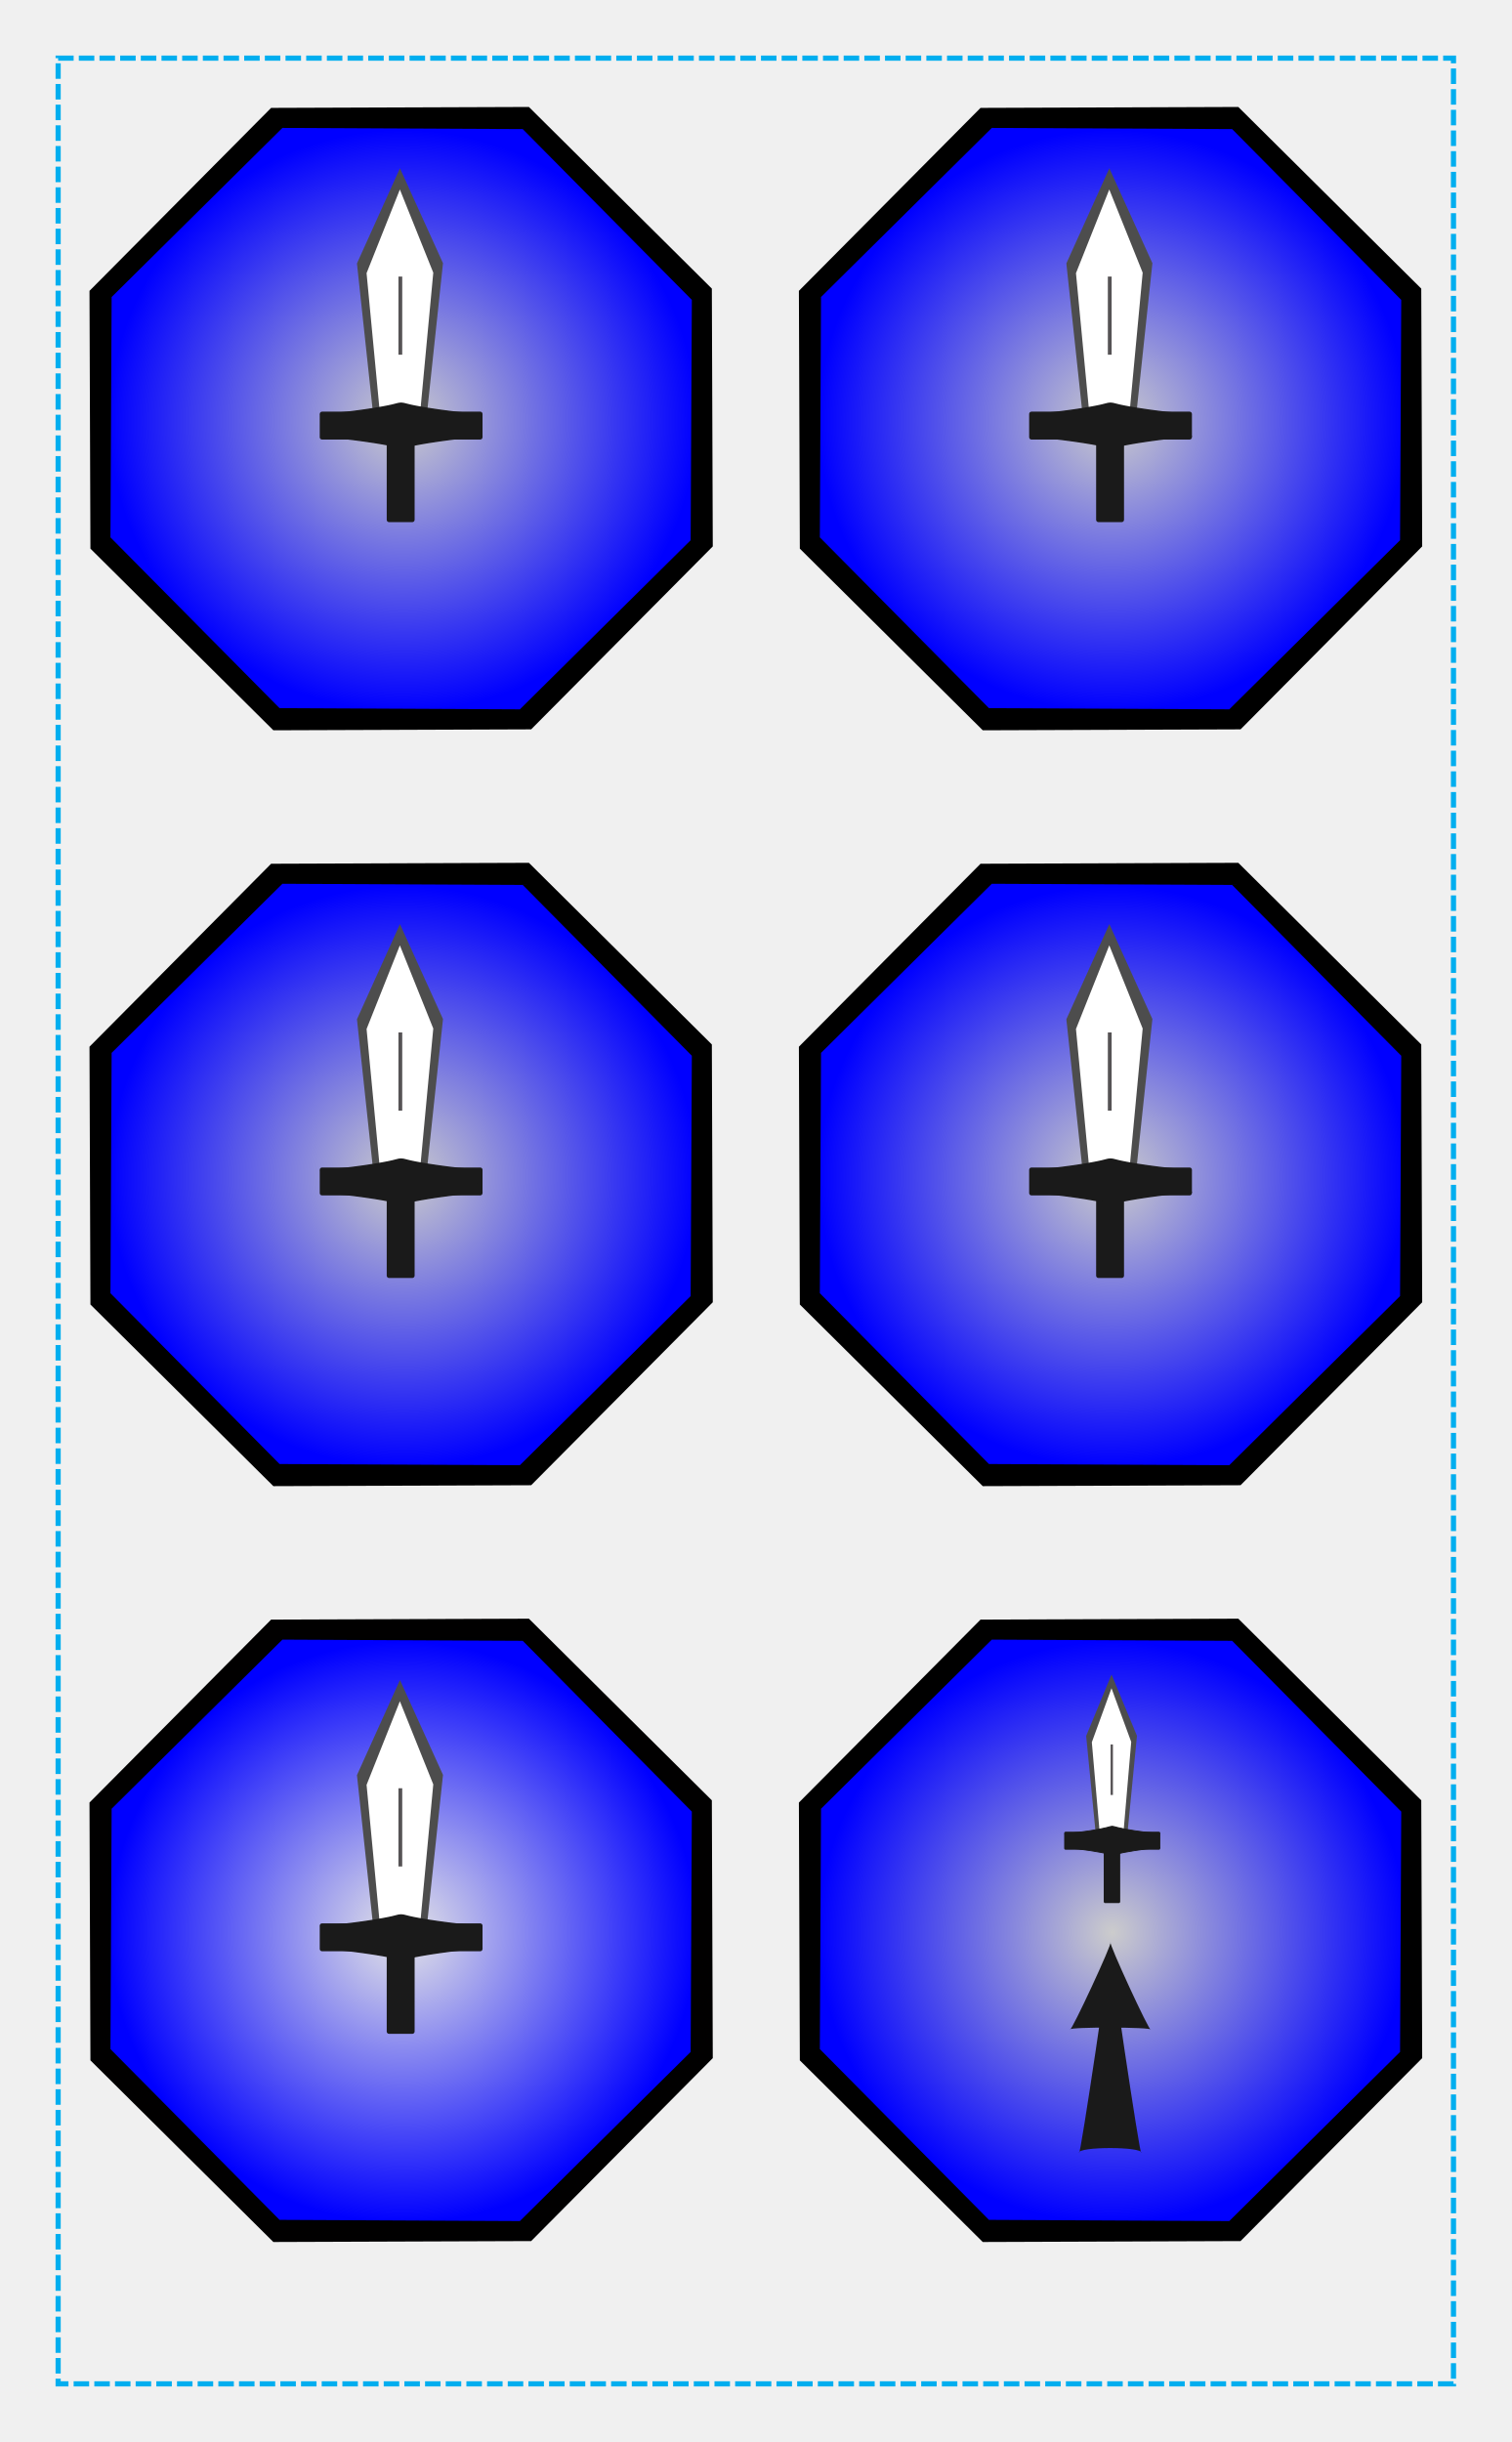
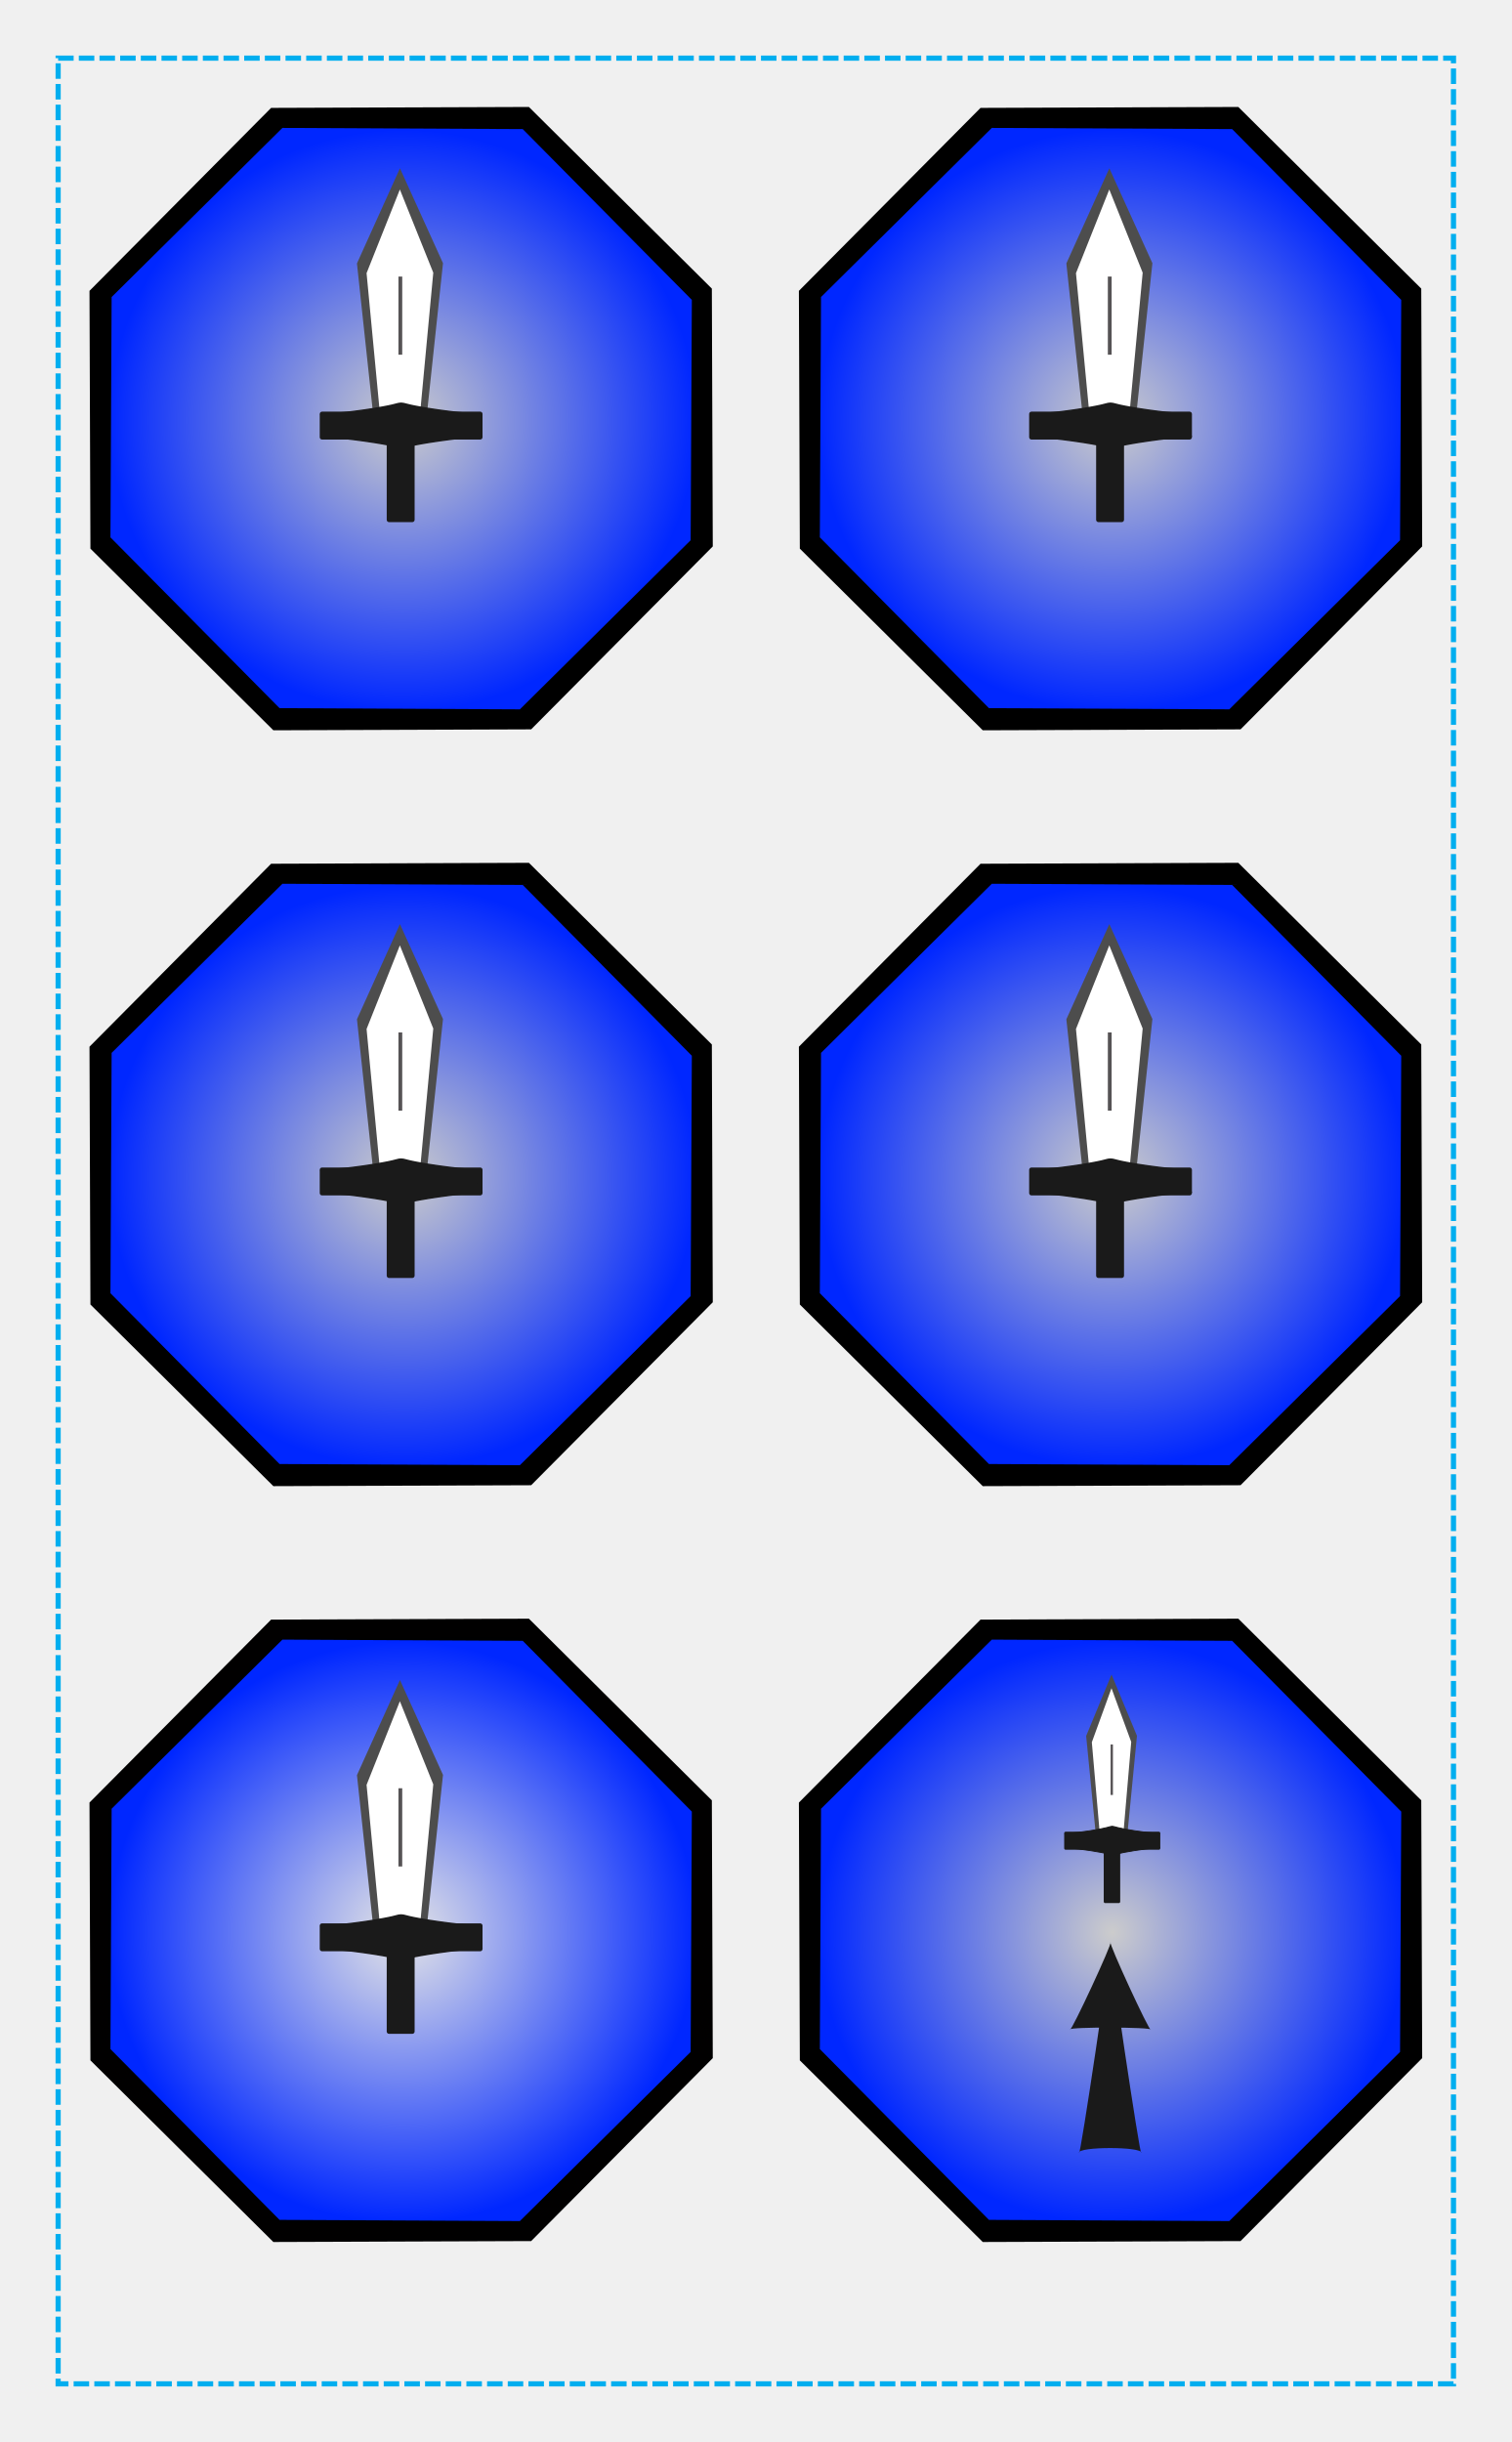
<svg xmlns="http://www.w3.org/2000/svg" xmlns:ns1="http://www.openswatchbook.org/uri/2009/osb" xmlns:xlink="http://www.w3.org/1999/xlink" width="3.25in" height="5.25in" viewBox="0 0 292.5 472.5" id="svg4516" version="1.1">
  <defs id="defs4518">
    <linearGradient id="linearGradient2200" ns1:paint="solid">
      <stop style="stop-color:#565355;stop-opacity:1;" offset="0" id="stop2198" />
    </linearGradient>
    <linearGradient id="linearGradient1685">
      <stop style="stop-color:#e6e6e6;stop-opacity:1" offset="0" id="stop1681" />
-       <stop style="stop-color:#0000ff;stop-opacity:1" offset="1" id="stop1683" />
+       <stop style="stop-color:#0027ff;stop-opacity:1" offset="1" id="stop1683" />
    </linearGradient>
    <linearGradient id="linearGradient1626">
      <stop style="stop-color:#cccccc;stop-opacity:1" offset="0" id="stop1622" />
-       <stop style="stop-color:#0000ff;stop-opacity:1" offset="1" id="stop1624" />
+       <stop style="stop-color:#0027ff;stop-opacity:1" offset="1" id="stop1624" />
    </linearGradient>
    <linearGradient id="linearGradient1620">
      <stop style="stop-color:#cccccc;stop-opacity:1" offset="0" id="stop1616" />
-       <stop style="stop-color:#0000ff;stop-opacity:1" offset="1" id="stop1618" />
+       <stop style="stop-color:#0027ff;stop-opacity:1" offset="1" id="stop1618" />
    </linearGradient>
    <linearGradient id="linearGradient1614">
      <stop style="stop-color:#cccccc;stop-opacity:1" offset="0" id="stop1610" />
-       <stop style="stop-color:#0000ff;stop-opacity:1" offset="1" id="stop1612" />
+       <stop style="stop-color:#0027ff;stop-opacity:1" offset="1" id="stop1612" />
    </linearGradient>
    <linearGradient id="linearGradient1511">
      <stop style="stop-color:#cccccc;stop-opacity:1" offset="0" id="stop1507" />
-       <stop style="stop-color:#0000ff;stop-opacity:1" offset="1" id="stop1509" />
+       <stop style="stop-color:#0027ff;stop-opacity:1" offset="1" id="stop1509" />
    </linearGradient>
    <radialGradient xlink:href="#linearGradient1626" id="radialGradient1513" cx="79.084" cy="807.529" fx="79.084" fy="807.529" r="56.25" gradientUnits="userSpaceOnUse" gradientTransform="matrix(1.008301,-5.0789471e-7,6.4281552e-7,1,-1.78649,4.0235181e-5)" />
    <radialGradient xlink:href="#linearGradient1511" id="radialGradient1513-4" cx="79.084" cy="807.529" fx="79.084" fy="807.529" r="56.25" gradientUnits="userSpaceOnUse" gradientTransform="matrix(1.008301,-5.0789469e-7,6.428155e-7,1,135.483,-2.7997844e-5)" />
    <radialGradient xlink:href="#linearGradient1620" id="radialGradient1513-1" cx="79.084" cy="807.529" fx="79.084" fy="807.529" r="56.25" gradientUnits="userSpaceOnUse" gradientTransform="matrix(1.008301,-5.0789469e-7,6.428155e-7,1,-1.786482,-146.2499)" />
    <radialGradient xlink:href="#linearGradient1614" id="radialGradient1513-41" cx="79.084" cy="807.529" fx="79.084" fy="807.529" r="56.25" gradientUnits="userSpaceOnUse" gradientTransform="matrix(1.008301,-5.0789469e-7,6.428155e-7,1,135.483,-146.25)" />
    <radialGradient xlink:href="#linearGradient1685" id="radialGradient1513-7" cx="79.084" cy="807.529" fx="79.084" fy="807.529" r="56.25" gradientUnits="userSpaceOnUse" gradientTransform="matrix(1.008301,-5.0789469e-7,6.428155e-7,1,-1.786485,146.2501)" />
    <linearGradient id="linearGradient1511-1">
      <stop style="stop-color:#cccccc;stop-opacity:1" offset="0" id="stop1507-4" />
-       <stop style="stop-color:#0000ff;stop-opacity:1" offset="1" id="stop1509-3" />
+       <stop style="stop-color:#0027ff;stop-opacity:1" offset="1" id="stop1509-3" />
    </linearGradient>
    <radialGradient xlink:href="#linearGradient1511-1" id="radialGradient1513-0" cx="79.084" cy="807.529" fx="79.084" fy="807.529" r="56.25" gradientUnits="userSpaceOnUse" gradientTransform="matrix(1.008301,-5.0789469e-7,6.428155e-7,1,135.483,146.25)" />
  </defs>
  <g id="layer1" transform="translate(0,-579.8622)">
    <rect style="fill:none;fill-opacity:0.976;stroke:#00aeef;stroke-width:1;stroke-miterlimit:4;stroke-dasharray:3,1;stroke-dashoffset:0;stroke-opacity:1" id="rect5064" width="270" height="450" x="11.25" y="591.112" />
    <path style="fill:#000000;fill-rule:evenodd;stroke-width:3.6;stroke:#000000;stroke-opacity:1;stroke-miterlimit:4;stroke-dasharray:none" id="path24-7-9" d="m 53.635,865.612 -34.341,-34.094 -0.174,-48.391 34.094,-34.341 48.391,-0.174 34.341,34.094 0.174,48.391 -34.094,34.341 z" />
    <path style="fill:url(#radialGradient1513);fill-opacity:1;stroke-width:1.311" id="path86-3-8" d="m 100.596,863.362 -46.504,-0.229 -32.721,-33.045 0.229,-46.504 33.045,-32.721 46.504,0.229 32.721,33.045 -0.229,46.504 z" />
    <path style="fill:#4d4d4d;stroke-width:0.938" id="path131-7-7" d="m 77.039,772.46 -44.492,0.041 -13.788,-42.301 35.97,-26.185 36.019,26.118 z" transform="matrix(0.2312846,0,0,0.7030589,64.73167,263.7085)" />
    <rect style="fill:#1a1a1a;stroke-width:0.84" id="rect133-0-7" width="31.5" height="5.4" x="61.87" y="805.762" rx="0.45" ry="0.45" />
    <rect style="fill:#1a1a1a;stroke-width:0.965" id="rect135-3-4" width="5.4" height="16.427" x="74.83" y="810.712" rx="0.45" ry="0.45" />
    <path style="fill:#ffffff;stroke-width:0.938" id="path214-1-9" d="m 41.918,761.131 37.83,-27.606 37.945,27.447 -14.379,44.569 -46.831,0.098 z" transform="matrix(0.1703397,0,0,0.5862747,63.79092,332.7324)" />
    <path style="fill:#1a1a1a;stroke:#1a1a1a;stroke-width:0.938;stroke-opacity:1" id="path1076-5-5" d="m 37.702,692.269 c -12.368,-7.082 -7.119,1.935 -7.17,-12.317 -0.051,-14.252 -5.235,-5.198 7.082,-12.368 12.317,-7.17 1.884,-7.133 14.252,-0.051 12.368,7.082 7.119,-1.935 7.17,12.317 0.051,14.252 5.235,5.198 -7.082,12.368 -12.317,7.17 -1.884,7.133 -14.252,0.051 z" transform="matrix(0.9923336,0,0,0.2443106,33.22508,642.3316)" />
    <path style="fill:none;stroke:#565355;stroke-width:0.735;stroke-linecap:butt;stroke-linejoin:miter;stroke-miterlimit:4;stroke-dasharray:none;stroke-opacity:1" d="m 77.467,779.624 c -0.002,15.125 -0.002,15.125 -0.002,15.125 v 0" id="path1084-2-1" />
    <path style="fill:#000000;fill-rule:evenodd;stroke-width:3.6;stroke-miterlimit:4;stroke-dasharray:none;stroke:#000000;stroke-opacity:1" id="path24-7-9-5" d="m 190.905,865.612 -34.341,-34.094 -0.174,-48.391 34.094,-34.341 48.391,-0.174 34.341,34.094 0.174,48.391 -34.094,34.341 z" />
    <path style="fill:url(#radialGradient1513-4);fill-opacity:1;stroke-width:1.311" id="path86-3-8-1" d="m 237.865,863.362 -46.504,-0.229 -32.721,-33.045 0.229,-46.504 33.045,-32.721 46.504,0.229 32.721,33.045 -0.229,46.504 z" />
    <path style="fill:#4d4d4d;stroke-width:0.938" id="path131-7-7-6" d="m 77.039,772.46 -44.492,0.041 -13.788,-42.301 35.97,-26.185 36.019,26.118 z" transform="matrix(0.2312846,0,0,0.7030589,202.0012,263.7084)" />
    <rect style="fill:#1a1a1a;stroke-width:0.84" id="rect133-0-7-9" width="31.5" height="5.4" x="199.14" y="805.762" rx="0.45" ry="0.45" />
    <rect style="fill:#1a1a1a;stroke-width:0.965" id="rect135-3-4-8" width="5.4" height="16.427" x="212.1" y="810.712" rx="0.45" ry="0.45" />
    <path style="fill:#ffffff;stroke-width:0.938" id="path214-1-9-8" d="m 41.918,761.131 37.83,-27.606 37.945,27.447 -14.379,44.569 -46.831,0.098 z" transform="matrix(0.1703397,0,0,0.5862747,201.0604,332.7323)" />
    <path style="fill:#1a1a1a;stroke:#1a1a1a;stroke-width:0.938;stroke-opacity:1" id="path1076-5-5-7" d="m 37.702,692.269 c -12.368,-7.082 -7.119,1.935 -7.17,-12.317 -0.051,-14.252 -5.235,-5.198 7.082,-12.368 12.317,-7.17 1.884,-7.133 14.252,-0.051 12.368,7.082 7.119,-1.935 7.17,12.317 0.051,14.252 5.235,5.198 -7.082,12.368 -12.317,7.17 -1.884,7.133 -14.252,0.051 z" transform="matrix(0.9923336,0,0,0.2443106,170.4946,642.3315)" />
    <path style="fill:none;stroke:#565355;stroke-width:0.735;stroke-linecap:butt;stroke-linejoin:miter;stroke-miterlimit:4;stroke-dasharray:none;stroke-opacity:1" d="m 214.736,779.624 c -0.002,15.125 -0.002,15.125 -0.002,15.125 v 0" id="path1084-2-1-4" />
    <path style="fill:#000000;fill-rule:evenodd;stroke-width:3.6;stroke:#000000;stroke-opacity:1;stroke-miterlimit:4;stroke-dasharray:none" id="path24-7-9-6" d="m 53.635,719.362 -34.341,-34.094 -0.174,-48.391 34.094,-34.341 48.391,-0.174 34.341,34.094 0.174,48.391 -34.094,34.341 z" />
    <path style="fill:url(#radialGradient1513-1);fill-opacity:1;stroke-width:1.311" id="path86-3-8-6" d="m 100.596,717.112 -46.504,-0.229 -32.721,-33.045 0.229,-46.504 33.045,-32.721 46.504,0.229 32.721,33.045 -0.229,46.504 z" />
    <path style="fill:#4d4d4d;stroke-width:0.938" id="path131-7-7-2" d="m 77.039,772.46 -44.492,0.041 -13.788,-42.301 35.97,-26.185 36.019,26.118 z" transform="matrix(0.2312846,0,0,0.7030589,64.73167,117.4585)" />
    <rect style="fill:#1a1a1a;stroke-width:0.84" id="rect133-0-7-6" width="31.5" height="5.4" x="61.87" y="659.512" rx="0.45" ry="0.45" />
    <rect style="fill:#1a1a1a;stroke-width:0.965" id="rect135-3-4-6" width="5.4" height="16.427" x="74.83" y="664.462" rx="0.45" ry="0.45" />
    <path style="fill:#ffffff;stroke-width:0.938" id="path214-1-9-1" d="m 41.918,761.131 37.83,-27.606 37.945,27.447 -14.379,44.569 -46.831,0.098 z" transform="matrix(0.1703397,0,0,0.5862747,63.79093,186.4824)" />
    <path style="fill:#1a1a1a;stroke:#1a1a1a;stroke-width:0.938;stroke-opacity:1" id="path1076-5-5-6" d="m 37.702,692.269 c -12.368,-7.082 -7.119,1.935 -7.17,-12.317 -0.051,-14.252 -5.235,-5.198 7.082,-12.368 12.317,-7.17 1.884,-7.133 14.252,-0.051 12.368,7.082 7.119,-1.935 7.17,12.317 0.051,14.252 5.235,5.198 -7.082,12.368 -12.317,7.17 -1.884,7.133 -14.252,0.051 z" transform="matrix(0.9923336,0,0,0.2443106,33.22508,496.0817)" />
    <path style="fill:none;stroke:#565355;stroke-width:0.735;stroke-linecap:butt;stroke-linejoin:miter;stroke-miterlimit:4;stroke-dasharray:none;stroke-opacity:1" d="m 77.467,633.374 c -0.002,15.125 -0.002,15.125 -0.002,15.125 v 0" id="path1084-2-1-5" />
    <path style="fill:#000000;fill-rule:evenodd;stroke-width:3.6;stroke:#000000;stroke-opacity:1;stroke-miterlimit:4;stroke-dasharray:none" id="path24-7-9-9" d="m 190.905,719.362 -34.341,-34.094 -0.174,-48.391 34.094,-34.341 48.391,-0.174 34.341,34.094 0.174,48.391 -34.094,34.341 z" />
    <path style="fill:url(#radialGradient1513-41);fill-opacity:1;stroke-width:1.311" id="path86-3-8-5" d="m 237.865,717.112 -46.504,-0.229 -32.721,-33.045 0.229,-46.504 33.045,-32.721 46.504,0.229 32.721,33.045 -0.229,46.504 z" />
    <path style="fill:#4d4d4d;stroke-width:0.938" id="path131-7-7-9" d="m 77.039,772.46 -44.492,0.041 -13.788,-42.301 35.97,-26.185 36.019,26.118 z" transform="matrix(0.2312846,0,0,0.7030589,202.0012,117.4585)" />
    <rect style="fill:#1a1a1a;stroke-width:0.84" id="rect133-0-7-90" width="31.5" height="5.4" x="199.14" y="659.512" rx="0.45" ry="0.45" />
    <rect style="fill:#1a1a1a;stroke-width:0.965" id="rect135-3-4-5" width="5.4" height="16.427" x="212.1" y="664.462" rx="0.45" ry="0.45" />
    <path style="fill:#ffffff;stroke-width:0.938" id="path214-1-9-0" d="m 41.918,761.131 37.83,-27.606 37.945,27.447 -14.379,44.569 -46.831,0.098 z" transform="matrix(0.1703397,0,0,0.5862747,201.0604,186.4824)" />
    <path style="fill:#1a1a1a;stroke:#1a1a1a;stroke-width:0.938;stroke-opacity:1" id="path1076-5-5-1" d="m 37.702,692.269 c -12.368,-7.082 -7.119,1.935 -7.17,-12.317 -0.051,-14.252 -5.235,-5.198 7.082,-12.368 12.317,-7.17 1.884,-7.133 14.252,-0.051 12.368,7.082 7.119,-1.935 7.17,12.317 0.051,14.252 5.235,5.198 -7.082,12.368 -12.317,7.17 -1.884,7.133 -14.252,0.051 z" transform="matrix(0.9923336,0,0,0.2443106,170.4946,496.0816)" />
    <path style="fill:none;stroke:#565355;stroke-width:0.735;stroke-linecap:butt;stroke-linejoin:miter;stroke-miterlimit:4;stroke-dasharray:none;stroke-opacity:1" d="m 214.736,633.374 c -0.002,15.125 -0.002,15.125 -0.002,15.125 v 0" id="path1084-2-1-3" />
    <path style="fill:#000000;fill-rule:evenodd;stroke-width:3.6;stroke:#010000;stroke-opacity:1;stroke-miterlimit:4;stroke-dasharray:none" id="path24-7-9-1" d="m 53.635,1011.862 -34.341,-34.094 -0.174,-48.391 34.094,-34.341 48.391,-0.174 34.341,34.094 0.174,48.391 -34.094,34.341 z" />
    <path style="fill:url(#radialGradient1513-7);fill-opacity:1;stroke-width:1.311" id="path86-3-8-9" d="m 100.596,1009.612 -46.504,-0.229 -32.721,-33.045 0.229,-46.504 33.045,-32.721 46.504,0.229 32.721,33.045 -0.229,46.504 z" />
    <path style="fill:#4d4d4d;stroke-width:0.938" id="path131-7-7-7" d="m 77.039,772.46 -44.492,0.041 -13.788,-42.301 35.97,-26.185 36.019,26.118 z" transform="matrix(0.2312846,0,0,0.7030589,64.73167,409.9585)" />
    <rect style="fill:#1a1a1a;stroke-width:0.84" id="rect133-0-7-4" width="31.5" height="5.4" x="61.87" y="952.012" rx="0.45" ry="0.45" />
    <rect style="fill:#1a1a1a;stroke-width:0.965" id="rect135-3-4-9" width="5.4" height="16.427" x="74.83" y="956.962" rx="0.45" ry="0.45" />
    <path style="fill:#ffffff;stroke-width:0.938" id="path214-1-9-3" d="m 41.918,761.131 37.83,-27.606 37.945,27.447 -14.379,44.569 -46.831,0.098 z" transform="matrix(0.1703397,0,0,0.5862747,63.79093,478.9824)" />
    <path style="fill:#1a1a1a;stroke:#1a1a1a;stroke-width:0.938;stroke-opacity:1" id="path1076-5-5-78" d="m 37.702,692.269 c -12.368,-7.082 -7.119,1.935 -7.17,-12.317 -0.051,-14.252 -5.235,-5.198 7.082,-12.368 12.317,-7.17 1.884,-7.133 14.252,-0.051 12.368,7.082 7.119,-1.935 7.17,12.317 0.051,14.252 5.235,5.198 -7.082,12.368 -12.317,7.17 -1.884,7.133 -14.252,0.051 z" transform="matrix(0.9923336,0,0,0.2443106,33.22508,788.5817)" />
    <path style="fill:none;stroke:#565355;stroke-width:0.735;stroke-linecap:butt;stroke-linejoin:miter;stroke-miterlimit:4;stroke-dasharray:none;stroke-opacity:1" d="m 77.467,925.874 c -0.002,15.125 -0.002,15.125 -0.002,15.125 v 0" id="path1084-2-1-0" />
    <path style="fill:#000000;fill-rule:evenodd;stroke-width:3.6;stroke:#000000;stroke-opacity:1;stroke-miterlimit:4;stroke-dasharray:none" id="path24-7-9-13" d="m 190.905,1011.862 -34.341,-34.094 -0.174,-48.391 34.094,-34.341 48.391,-0.174 34.341,34.094 0.174,48.391 -34.094,34.341 z" />
    <path style="fill:url(#radialGradient1513-0);fill-opacity:1;stroke-width:1.311" id="path86-3-8-8" d="m 237.865,1009.612 -46.504,-0.229 -32.721,-33.045 0.229,-46.504 33.045,-32.721 46.504,0.229 32.721,33.045 -0.229,46.504 z" />
    <path style="fill:#4d4d4d;stroke-width:0.938" id="path131-7-7-9-3" d="m 77.039,772.46 -44.492,0.041 -13.788,-42.301 35.97,-26.185 36.019,26.118 z" transform="matrix(0.1365514,0,0,0.4541577,207.6093,584.1283)" />
    <rect style="fill:#1a1a1a;stroke-width:0.519" id="rect133-0-7-90-2" width="18.598" height="3.488" x="205.92" y="934.281" rx="0.266" ry="0.291" />
    <rect style="fill:#1a1a1a;stroke-width:0.596" id="rect135-3-4-5-9" width="3.188" height="10.612" x="213.572" y="937.478" rx="0.266" ry="0.291" />
    <path style="fill:#ffffff;stroke-width:0.938" id="path214-1-9-0-4" d="m 41.918,761.131 37.83,-27.606 37.945,27.447 -14.379,44.569 -46.831,0.098 z" transform="matrix(0.1005693,0,0,0.3787181,207.0539,628.7159)" />
    <path style="fill:#1a1a1a;stroke:#1a1a1a;stroke-width:0.938;stroke-opacity:1" id="path1076-5-5-1-6" d="m 37.702,692.269 c -12.368,-7.082 -7.119,1.935 -7.17,-12.317 -0.051,-14.252 -5.235,-5.198 7.082,-12.368 12.317,-7.17 1.884,-7.133 14.252,-0.051 12.368,7.082 7.119,-1.935 7.17,12.317 0.051,14.252 5.235,5.198 -7.082,12.368 -12.317,7.17 -1.884,7.133 -14.252,0.051 z" transform="matrix(0.585878,0,0,0.1578183,189.0077,828.7089)" />
    <path style="fill:none;stroke:#565355;stroke-width:0.454;stroke-linecap:butt;stroke-linejoin:miter;stroke-miterlimit:4;stroke-dasharray:none;stroke-opacity:1" d="m 215.128,917.396 c -0.002,9.77 -0.002,9.77 -0.002,9.77 v 0" id="path1084-2-1-3-7" />
    <path style="fill:#1a1a1a;stroke:#000000;stroke-width:0.45;stroke-opacity:0" id="path149-24-4" d="m 215.255,762.446 c -2.259,-0.027 35.705,67.608 36.858,65.665 1.153,-1.943 -76.402,-2.883 -75.296,-0.913 1.106,1.97 40.698,-64.725 38.439,-64.752 z" transform="matrix(0.2074813,-0.00271789,0.00217792,0.2589216,168.5647,758.8416)" />
    <path style="fill:#1a1a1a;stroke:#000000;stroke-width:0.45;stroke-opacity:0" id="path151-1-0" d="m 215.255,755.333 c -1.766,0 28.551,52.511 29.434,50.981 0.883,-1.529 -59.751,-1.529 -58.868,0 0.883,1.529 31.2,-50.981 29.434,-50.981 z" transform="matrix(0.2043564,0,0,0.7922189,170.8268,357.618)" />
  </g>
</svg>
